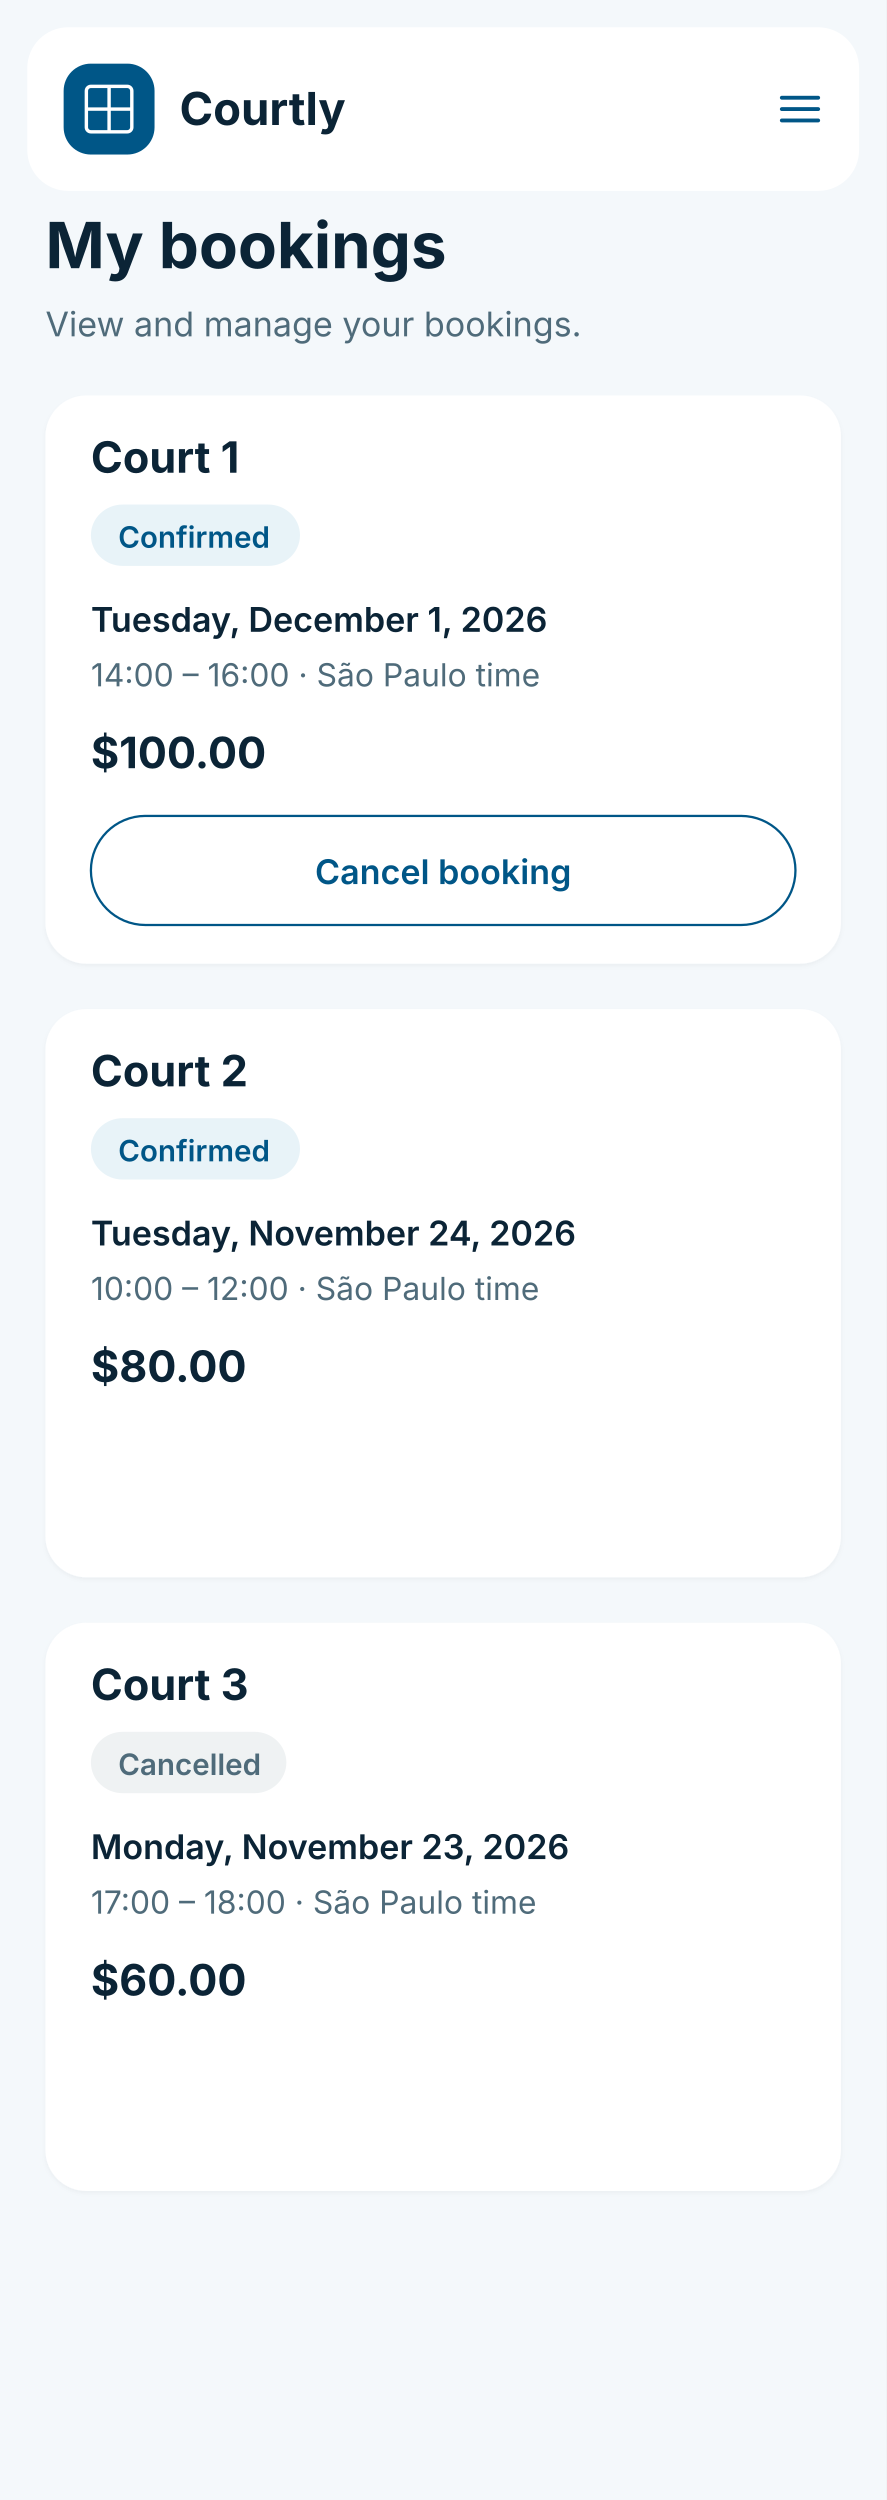
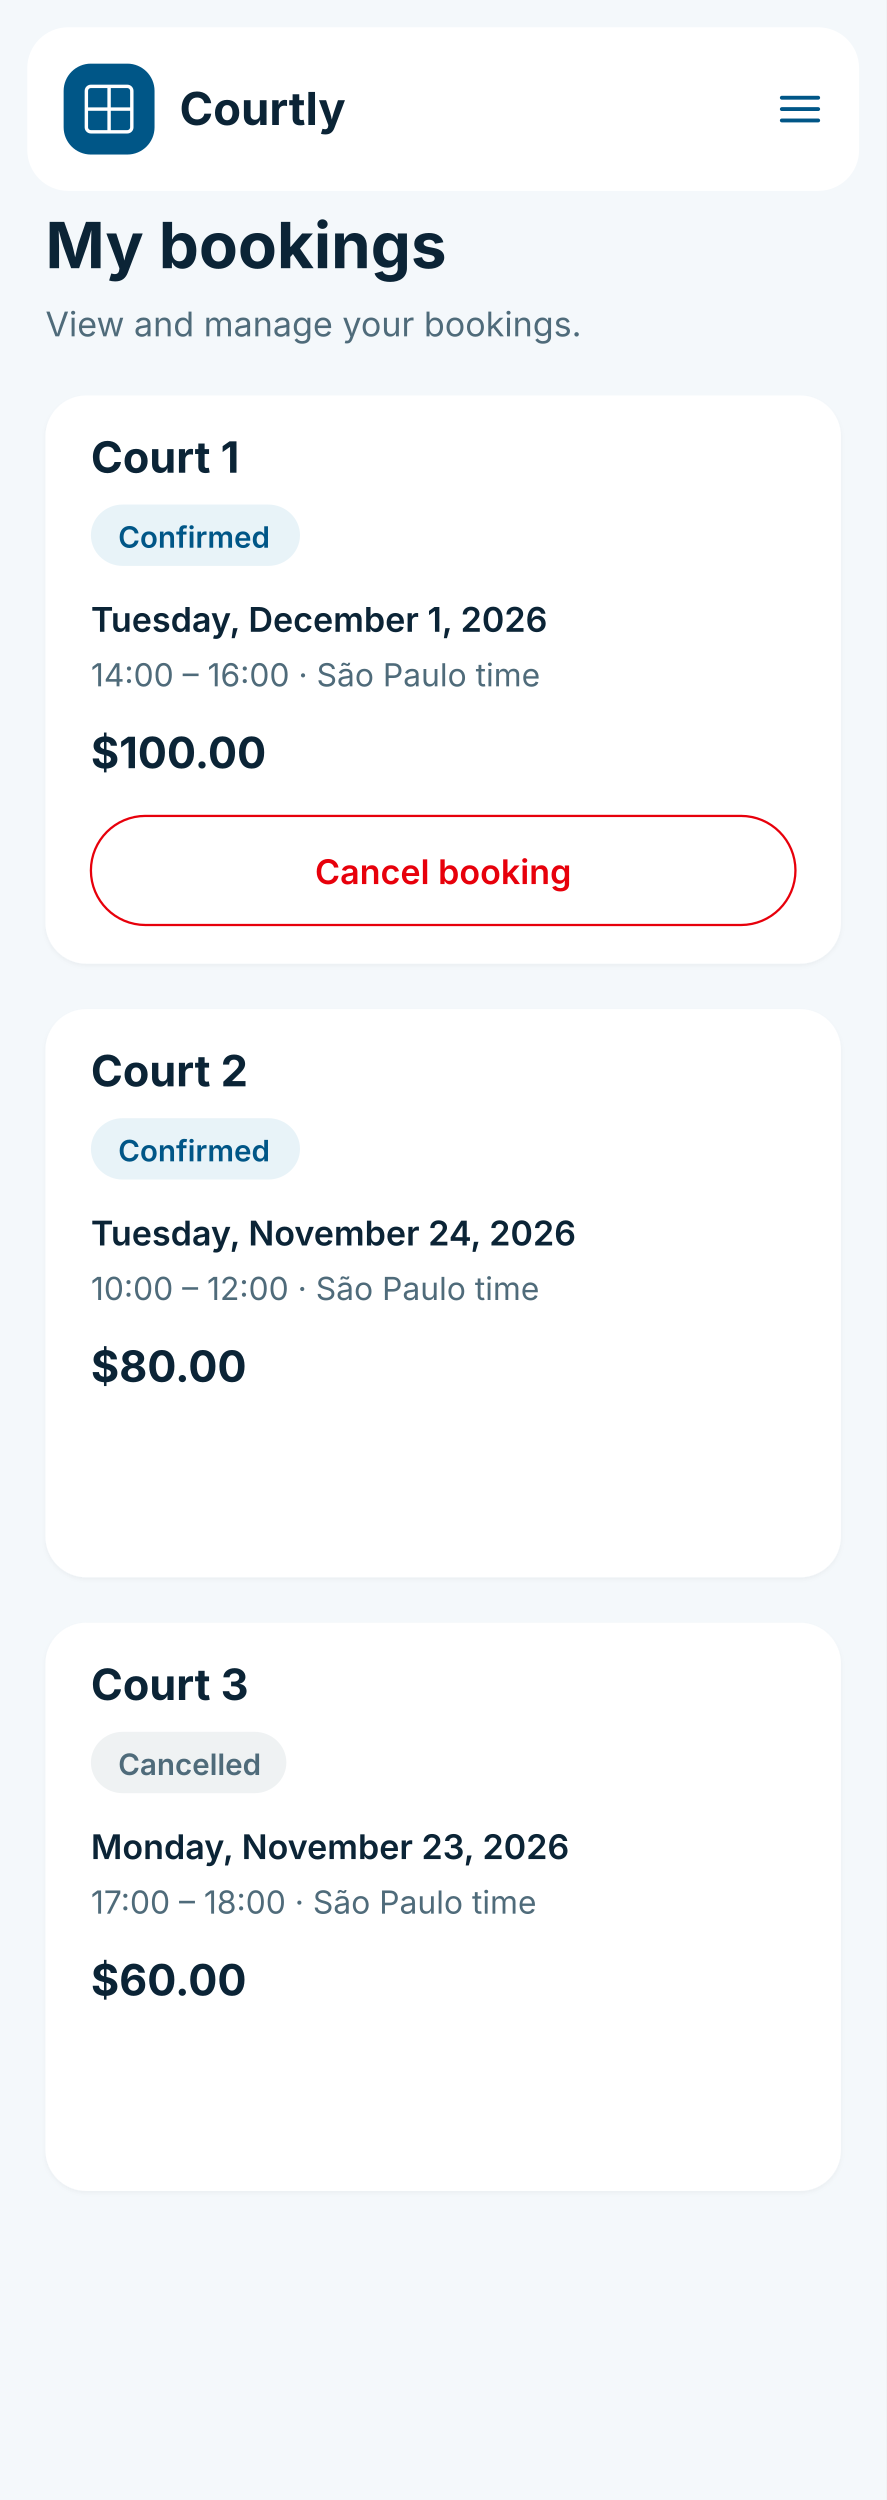
<svg xmlns="http://www.w3.org/2000/svg" width="390" height="1100" viewBox="0 0 390 1100">
  <style>text{font-family:Inter,sans-serif}</style>
  <defs>
    <filter id="shadow" x="-15%" y="-15%" width="130%" height="140%">
      <feFlood flood-color="#0B2436" flood-opacity=".04" />
      <feComposite in2="SourceAlpha" operator="in" />
      <feGaussianBlur stdDeviation="1" />
      <feOffset dy="1" />
      <feMerge>
        <feMergeNode />
        <feMergeNode in="SourceGraphic" />
      </feMerge>
    </filter>
  </defs>
  <rect x="0" y="0" width="390" height="1100" rx="0" fill="#F4F8FB" />
  <rect x="12" y="12" width="366" height="72" rx="18" fill="white" />
  <rect x="28" y="28" width="40" height="40" rx="12" fill="#005687" />
  <g transform="translate(38 38)" fill="none" stroke="white" stroke-width="1.5">
    <rect width="20" height="20" rx="2" />
    <path d="M10 0v20M0 10h20" />
  </g>
  <text x="79" y="55" font-size="20" fill="#0B2436" font-weight="700" text-anchor="start">Courtly</text>
  <g transform="translate(340 36)" fill="none" stroke="#005687" stroke-width="1.7" stroke-linecap="round" stroke-linejoin="round">
    <path d="M4 7h16M4 12h16M4 17h16" />
  </g>
  <text x="20" y="118" font-size="28" fill="#0B2436" font-weight="700" text-anchor="start">My bookings</text>
  <text x="20" y="148" font-size="15" fill="#4F6B7A" font-weight="400" text-anchor="start">View and manage your bookings.</text>
  <rect x="20" y="174" width="350" height="250" rx="18" fill="white" filter="url(#shadow)" />
  <text x="40" y="208" font-size="19" fill="#0B2436" font-weight="700" text-anchor="start">Court 1</text>
  <rect x="40" y="222" width="92" height="27" rx="14" fill="#E8F3F8" />
  <text x="52" y="241" font-size="13" fill="#005687" font-weight="600" text-anchor="start">Confirmed</text>
  <text x="40" y="278" font-size="15" fill="#0B2436" font-weight="600" text-anchor="start">Tuesday, December 1, 2026</text>
  <text x="40" y="302" font-size="14" fill="#4F6B7A" font-weight="400" text-anchor="start">14:00 – 16:00  ·  São Paulo time</text>
  <text x="40" y="338" font-size="19" fill="#0B2436" font-weight="700" text-anchor="start">$100.00</text>
-   <rect x="40" y="359" width="310" height="48" rx="24" fill="white" stroke="#005687" />
-   <text x="195" y="389" font-size="15" fill="#005687" font-weight="600" text-anchor="middle">Cancel booking</text>
+   <rect x="40" y="359" width="310" height="48" rx="24" fill="white" stroke="#E7000B" />
+   <text x="195" y="389" font-size="15" fill="#E7000B" font-weight="600" text-anchor="middle">Cancel booking</text>
  <rect x="20" y="444" width="350" height="250" rx="18" fill="white" filter="url(#shadow)" />
  <text x="40" y="478" font-size="19" fill="#0B2436" font-weight="700" text-anchor="start">Court 2</text>
  <rect x="40" y="492" width="92" height="27" rx="14" fill="#E8F3F8" />
  <text x="52" y="511" font-size="13" fill="#005687" font-weight="600" text-anchor="start">Confirmed</text>
  <text x="40" y="548" font-size="15" fill="#0B2436" font-weight="600" text-anchor="start">Tuesday, November 24, 2026</text>
  <text x="40" y="572" font-size="14" fill="#4F6B7A" font-weight="400" text-anchor="start">10:00 – 12:00  ·  São Paulo time</text>
  <text x="40" y="608" font-size="19" fill="#0B2436" font-weight="700" text-anchor="start">$80.00</text>
  <rect x="20" y="714" width="350" height="250" rx="18" fill="white" filter="url(#shadow)" />
  <text x="40" y="748" font-size="19" fill="#0B2436" font-weight="700" text-anchor="start">Court 3</text>
  <rect x="40" y="762" width="86" height="27" rx="14" fill="#EFF2F3" />
  <text x="52" y="781" font-size="13" fill="#4F6B7A" font-weight="600" text-anchor="start">Cancelled</text>
  <text x="40" y="818" font-size="15" fill="#0B2436" font-weight="600" text-anchor="start">Monday, November 23, 2026</text>
  <text x="40" y="842" font-size="14" fill="#4F6B7A" font-weight="400" text-anchor="start">17:00 – 18:00  ·  São Paulo time</text>
  <text x="40" y="878" font-size="19" fill="#0B2436" font-weight="700" text-anchor="start">$60.00</text>
</svg>
